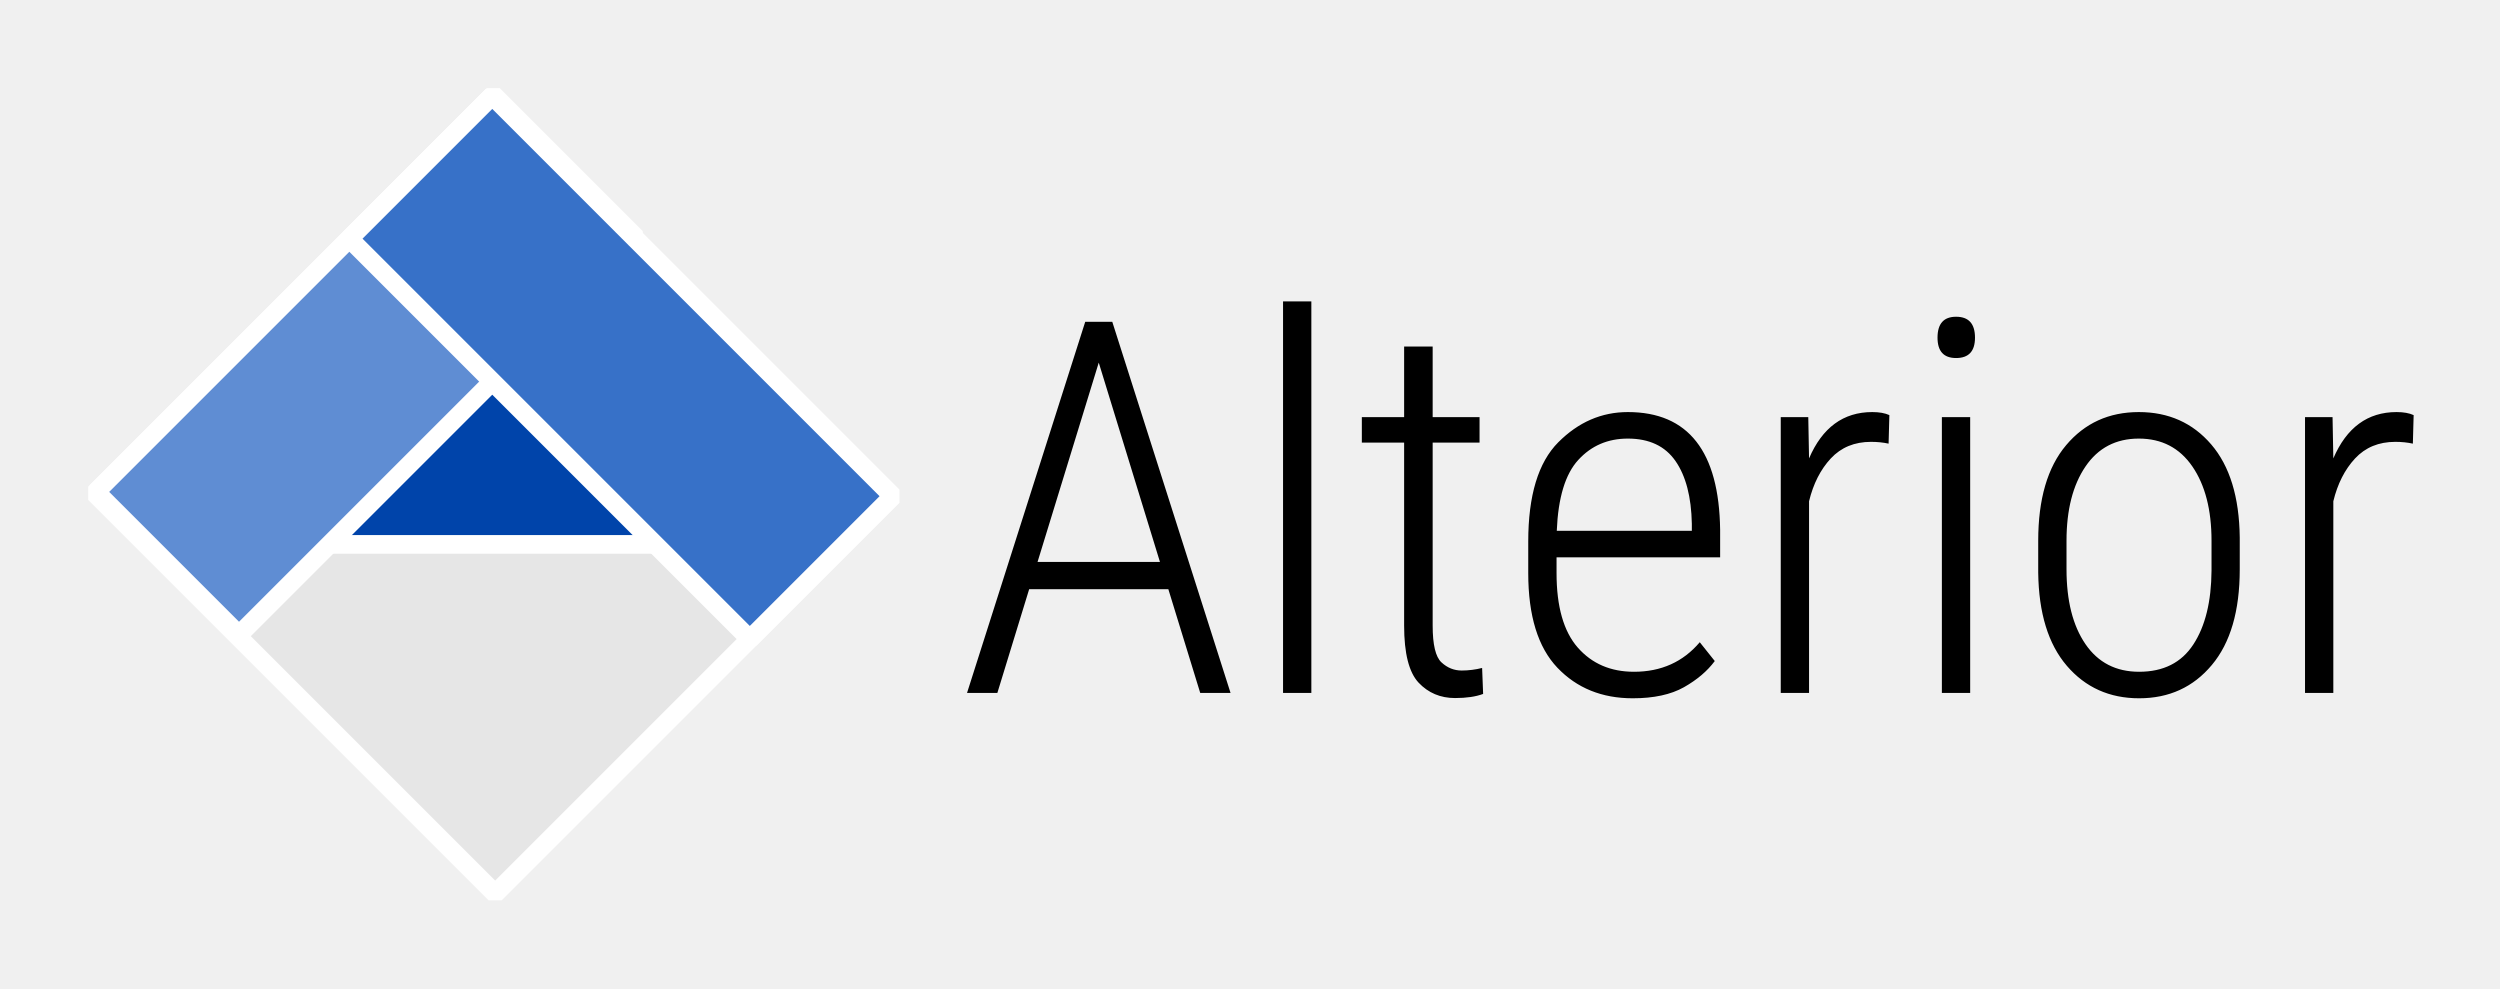
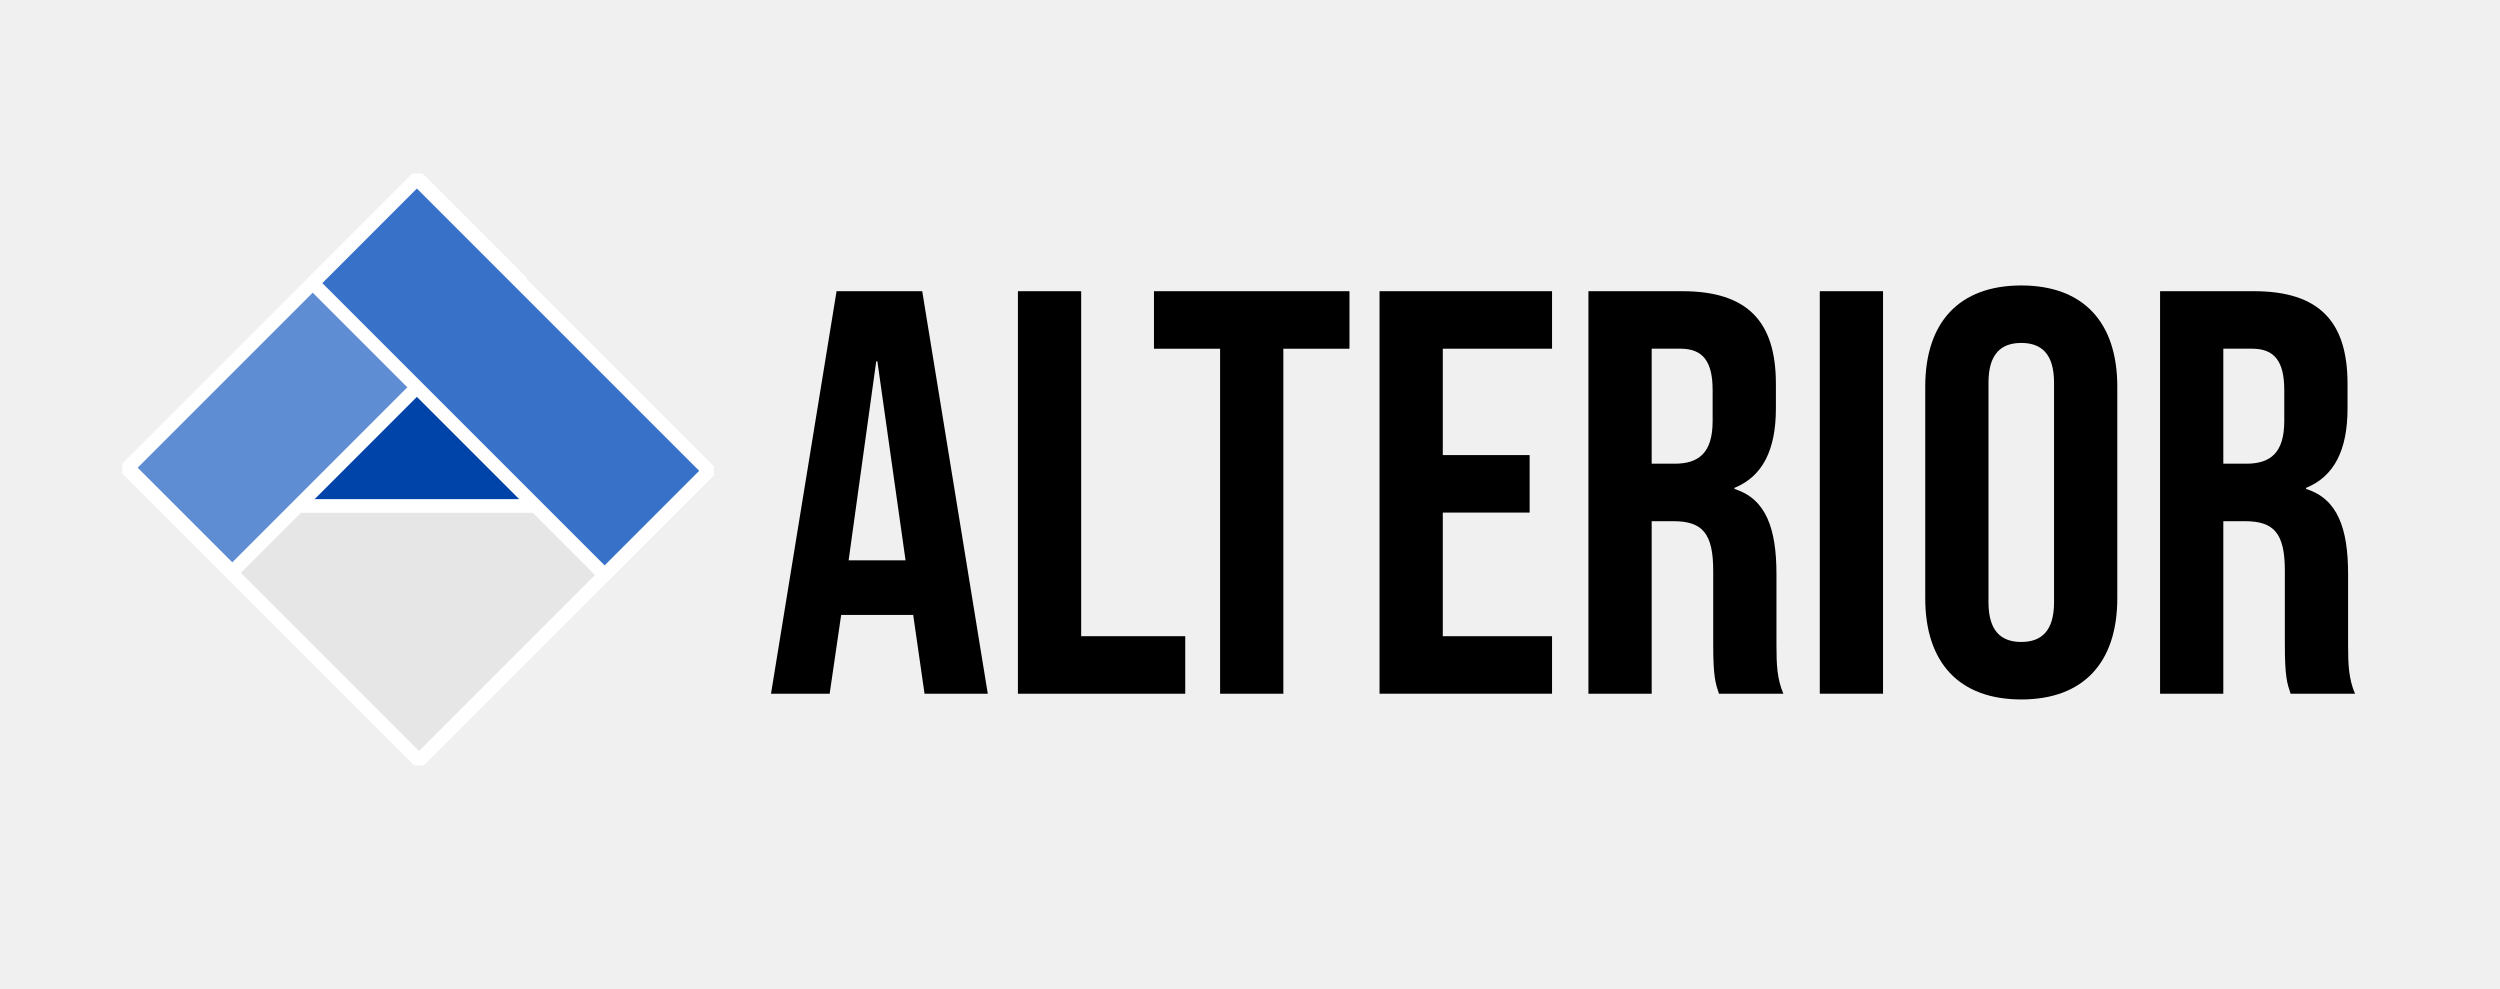
<svg xmlns="http://www.w3.org/2000/svg" width="141.785mm" height="56.06mm" viewBox="0 0 502.387 198.638" id="svg2" version="1.1">
  <defs id="defs4" />
  <g id="layer1" transform="translate(-2.091368,-6.641113)">
-     <rect style="opacity:1;fill:#e6e6e6;fill-opacity:1;stroke:#ffffff;stroke-width:3.739;stroke-linecap:round;stroke-linejoin:bevel;stroke-miterlimit:4;stroke-dasharray:none;stroke-dashoffset:0;stroke-opacity:1" id="rect4181-8-3" width="113.801" height="112.972" x="89.733" y="-53.122" transform="matrix(0.7071068,0.7071068,-0.7071068,0.7071068,0,0)" />
-     <path style="opacity:1;fill:#0044aa;fill-opacity:1;stroke:#ffffff;stroke-width:3.753;stroke-linecap:round;stroke-linejoin:bevel;stroke-miterlimit:4;stroke-dasharray:none;stroke-dashoffset:0;stroke-opacity:1" d="m 101.759,65.012 51.03,51.03 -8.8e-4,8.7e-4 -101.435,0 -0.313,-0.313 z" id="rect4140-7-6" />
-     <rect style="opacity:1;fill:#5f8dd3;fill-opacity:1;stroke:#ffffff;stroke-width:3.724;stroke-linecap:round;stroke-linejoin:bevel;stroke-miterlimit:4;stroke-dasharray:none;stroke-dashoffset:0;stroke-opacity:1" id="rect4181" width="112.88" height="40.623" x="-59.464" y="89.725" transform="matrix(0.7071068,-0.7071068,0.7071068,0.7071068,0,0)" />
-     <rect style="opacity:1;fill:#3771c8;fill-opacity:1;stroke:#ffffff;stroke-width:3.739;stroke-linecap:round;stroke-linejoin:bevel;stroke-miterlimit:4;stroke-dasharray:none;stroke-dashoffset:0;stroke-opacity:1" id="rect4181-8" width="113.801" height="40.609" x="89.733" y="-53.122" transform="matrix(0.7071068,0.7071068,-0.7071068,0.7071068,0,0)" />
-     <text xml:space="preserve" style="font-style:normal;font-variant:normal;font-weight:normal;font-stretch:normal;font-size:104.892px;line-height:125%;font-family:'Roboto Condensed';-inkscape-font-specification:'Roboto Condensed, Normal';text-align:start;letter-spacing:0px;word-spacing:0px;writing-mode:lr-tb;text-anchor:start;fill:#000000;fill-opacity:1;stroke:none;stroke-width:1px;stroke-linecap:butt;stroke-linejoin:miter;stroke-opacity:1" x="194.109" y="145.886" id="text4136">
-       <tspan id="tspan4138" x="194.109" y="145.886" style="font-style:normal;font-variant:normal;font-weight:300;font-stretch:normal;font-family:'Roboto Condensed';-inkscape-font-specification:'Roboto Condensed,  Light'">Alterior</tspan>
-     </text>
+     <g id="g942" transform="matrix(0.7289056,0,0,0.7289056,1.889501,-113.3708)">
+       <rect style="opacity:1;fill:#e6e6e6;fill-opacity:1;stroke:#ffffff;stroke-width:3.739;stroke-linecap:round;stroke-linejoin:bevel;stroke-miterlimit:4;stroke-dasharray:none;stroke-dashoffset:0;stroke-opacity:1" id="rect926" width="113.801" height="112.972" x="232.776" y="69.842" transform="rotate(45)" />
+       <path style="opacity:1;fill:#0044aa;fill-opacity:1;stroke:#ffffff;stroke-width:3.753;stroke-linecap:round;stroke-linejoin:bevel;stroke-miterlimit:4;stroke-dasharray:none;stroke-dashoffset:0;stroke-opacity:1" d="m 115.958,253.108 51.03,51.03 -8.8e-4,8.7e-4 H 65.553 l -0.313,-0.313 z" id="path928" />
+       <rect style="opacity:1;fill:#5f8dd3;fill-opacity:1;stroke:#ffffff;stroke-width:3.724;stroke-linecap:round;stroke-linejoin:bevel;stroke-miterlimit:4;stroke-dasharray:none;stroke-dashoffset:0;stroke-opacity:1" id="rect930" width="112.88" height="40.623" x="-182.428" y="232.769" transform="rotate(-45)" />
+       <rect style="opacity:1;fill:#3771c8;fill-opacity:1;stroke:#ffffff;stroke-width:3.739;stroke-linecap:round;stroke-linejoin:bevel;stroke-miterlimit:4;stroke-dasharray:none;stroke-dashoffset:0;stroke-opacity:1" id="rect932" width="113.801" height="40.609" x="232.776" y="69.842" transform="rotate(45)" />
+     </g>
+     <g aria-label="Alterior" style="font-style:normal;font-variant:normal;font-weight:normal;font-stretch:normal;font-size:58.594px;line-height:0%;font-family:'Bebas Neue';-inkscape-font-specification:'Bebas Neue, Normal';font-variant-ligatures:normal;font-variant-caps:normal;font-variant-numeric:normal;font-feature-settings:normal;text-align:start;letter-spacing:0px;word-spacing:0px;writing-mode:lr-tb;text-anchor:start;fill:#000000;fill-opacity:1;stroke:none;stroke-width:0.234px;stroke-linecap:butt;stroke-linejoin:miter;stroke-opacity:1" id="text936" transform="matrix(1.972082,0,0,1.972082,-241.7134,-380.2325)">
+       <path d="m 202.193,266.864 h 5.977 l 1.172,-8.027 h 7.324 v -0.117 l 1.172,8.145 h 6.445 l -6.68,-41.016 h -8.73 z m 7.91,-13.594 2.812,-20.273 h 0.117 l 2.871,20.273 z" style="font-style:normal;font-variant:normal;font-weight:normal;font-stretch:normal;font-size:58.594px;line-height:1.25;font-family:'Bebas Neue';-inkscape-font-specification:'Bebas Neue, Normal';font-variant-ligatures:normal;font-variant-caps:normal;font-variant-numeric:normal;font-feature-settings:normal;text-align:start;writing-mode:lr-tb;text-anchor:start;stroke-width:0.234px" id="path944" />
+       <path d="m 227.353,266.864 h 17.051 v -5.859 h -10.605 v -35.156 h -6.445 z" style="font-style:normal;font-variant:normal;font-weight:normal;font-stretch:normal;font-size:58.594px;line-height:1.25;font-family:'Bebas Neue';-inkscape-font-specification:'Bebas Neue, Normal';font-variant-ligatures:normal;font-variant-caps:normal;font-variant-numeric:normal;font-feature-settings:normal;text-align:start;writing-mode:lr-tb;text-anchor:start;stroke-width:0.234px" id="path946" />
+       <path d="m 247.956,266.864 h 6.445 v -35.156 h 6.738 v -5.859 h -19.922 v 5.859 h 6.738 z" style="font-style:normal;font-variant:normal;font-weight:normal;font-stretch:normal;font-size:58.594px;line-height:1.25;font-family:'Bebas Neue';-inkscape-font-specification:'Bebas Neue, Normal';font-variant-ligatures:normal;font-variant-caps:normal;font-variant-numeric:normal;font-feature-settings:normal;text-align:start;writing-mode:lr-tb;text-anchor:start;stroke-width:0.234px" id="path948" />
+       <path d="m 264.203,266.864 h 17.578 v -5.859 h -11.133 v -12.598 h 8.848 v -5.859 h -8.848 v -10.84 h 11.133 v -5.859 h -17.578 z" style="font-style:normal;font-variant:normal;font-weight:normal;font-stretch:normal;font-size:58.594px;line-height:1.25;font-family:'Bebas Neue';-inkscape-font-specification:'Bebas Neue, Normal';font-variant-ligatures:normal;font-variant-caps:normal;font-variant-numeric:normal;font-feature-settings:normal;text-align:start;writing-mode:lr-tb;text-anchor:start;stroke-width:0.234px" id="path950" />
+       <path d="m 285.489,266.864 h 6.445 v -17.578 h 2.227 c 2.93,0 4.043,1.23 4.043,5.039 v 7.5 c 0,3.34 0.234,3.984 0.586,5.039 h 6.562 c -0.645,-1.523 -0.703,-2.988 -0.703,-4.98 v -7.207 c 0,-4.629 -1.055,-7.676 -4.277,-8.672 v -0.117 c 2.871,-1.172 4.219,-3.867 4.219,-8.086 v -2.52 c 0,-6.328 -2.871,-9.434 -9.551,-9.434 h -9.551 z m 6.445,-23.438 v -11.719 h 2.93 c 2.285,0 3.281,1.289 3.281,4.219 v 3.164 c 0,3.281 -1.465,4.336 -3.867,4.336 z" style="font-style:normal;font-variant:normal;font-weight:normal;font-stretch:normal;font-size:58.594px;line-height:1.25;font-family:'Bebas Neue';-inkscape-font-specification:'Bebas Neue, Normal';font-variant-ligatures:normal;font-variant-caps:normal;font-variant-numeric:normal;font-feature-settings:normal;text-align:start;writing-mode:lr-tb;text-anchor:start;stroke-width:0.234px" id="path952" />
+       <path d="m 309.064,266.864 h 6.445 v -41.016 h -6.445 z" style="font-style:normal;font-variant:normal;font-weight:normal;font-stretch:normal;font-size:58.594px;line-height:1.25;font-family:'Bebas Neue';-inkscape-font-specification:'Bebas Neue, Normal';font-variant-ligatures:normal;font-variant-caps:normal;font-variant-numeric:normal;font-feature-settings:normal;text-align:start;writing-mode:lr-tb;text-anchor:start;stroke-width:0.234px" id="path954" />
+       <path d="m 329.595,267.45 c 6.328,0 9.785,-3.75 9.785,-10.312 v -21.562 c 0,-6.562 -3.457,-10.312 -9.785,-10.312 -6.328,0 -9.785,3.75 -9.785,10.312 v 21.562 c 0,6.562 3.457,10.312 9.785,10.312 z m 0,-5.859 c -2.051,0 -3.34,-1.113 -3.34,-4.043 V 235.164 c 0,-2.93 1.289,-4.043 3.34,-4.043 2.051,0 3.34,1.113 3.34,4.043 v 22.383 c 0,2.93 -1.289,4.043 -3.34,4.043 z" style="font-style:normal;font-variant:normal;font-weight:normal;font-stretch:normal;font-size:58.594px;line-height:1.25;font-family:'Bebas Neue';-inkscape-font-specification:'Bebas Neue, Normal';font-variant-ligatures:normal;font-variant-caps:normal;font-variant-numeric:normal;font-feature-settings:normal;text-align:start;writing-mode:lr-tb;text-anchor:start;stroke-width:0.234px" id="path956" />
+       <path d="m 343.739,266.864 h 6.445 v -17.578 h 2.227 c 2.93,0 4.043,1.23 4.043,5.039 v 7.5 c 0,3.34 0.234,3.984 0.586,5.039 h 6.562 c -0.645,-1.523 -0.703,-2.988 -0.703,-4.98 v -7.207 c 0,-4.629 -1.055,-7.676 -4.277,-8.672 v -0.117 c 2.871,-1.172 4.219,-3.867 4.219,-8.086 v -2.52 c 0,-6.328 -2.871,-9.434 -9.551,-9.434 h -9.551 z m 6.445,-23.438 v -11.719 h 2.93 c 2.285,0 3.281,1.289 3.281,4.219 v 3.164 c 0,3.281 -1.465,4.336 -3.867,4.336 z" style="font-style:normal;font-variant:normal;font-weight:normal;font-stretch:normal;font-size:58.594px;line-height:1.25;font-family:'Bebas Neue';-inkscape-font-specification:'Bebas Neue, Normal';font-variant-ligatures:normal;font-variant-caps:normal;font-variant-numeric:normal;font-feature-settings:normal;text-align:start;writing-mode:lr-tb;text-anchor:start;stroke-width:0.234px" id="path958" />
+     </g>
  </g>
</svg>
